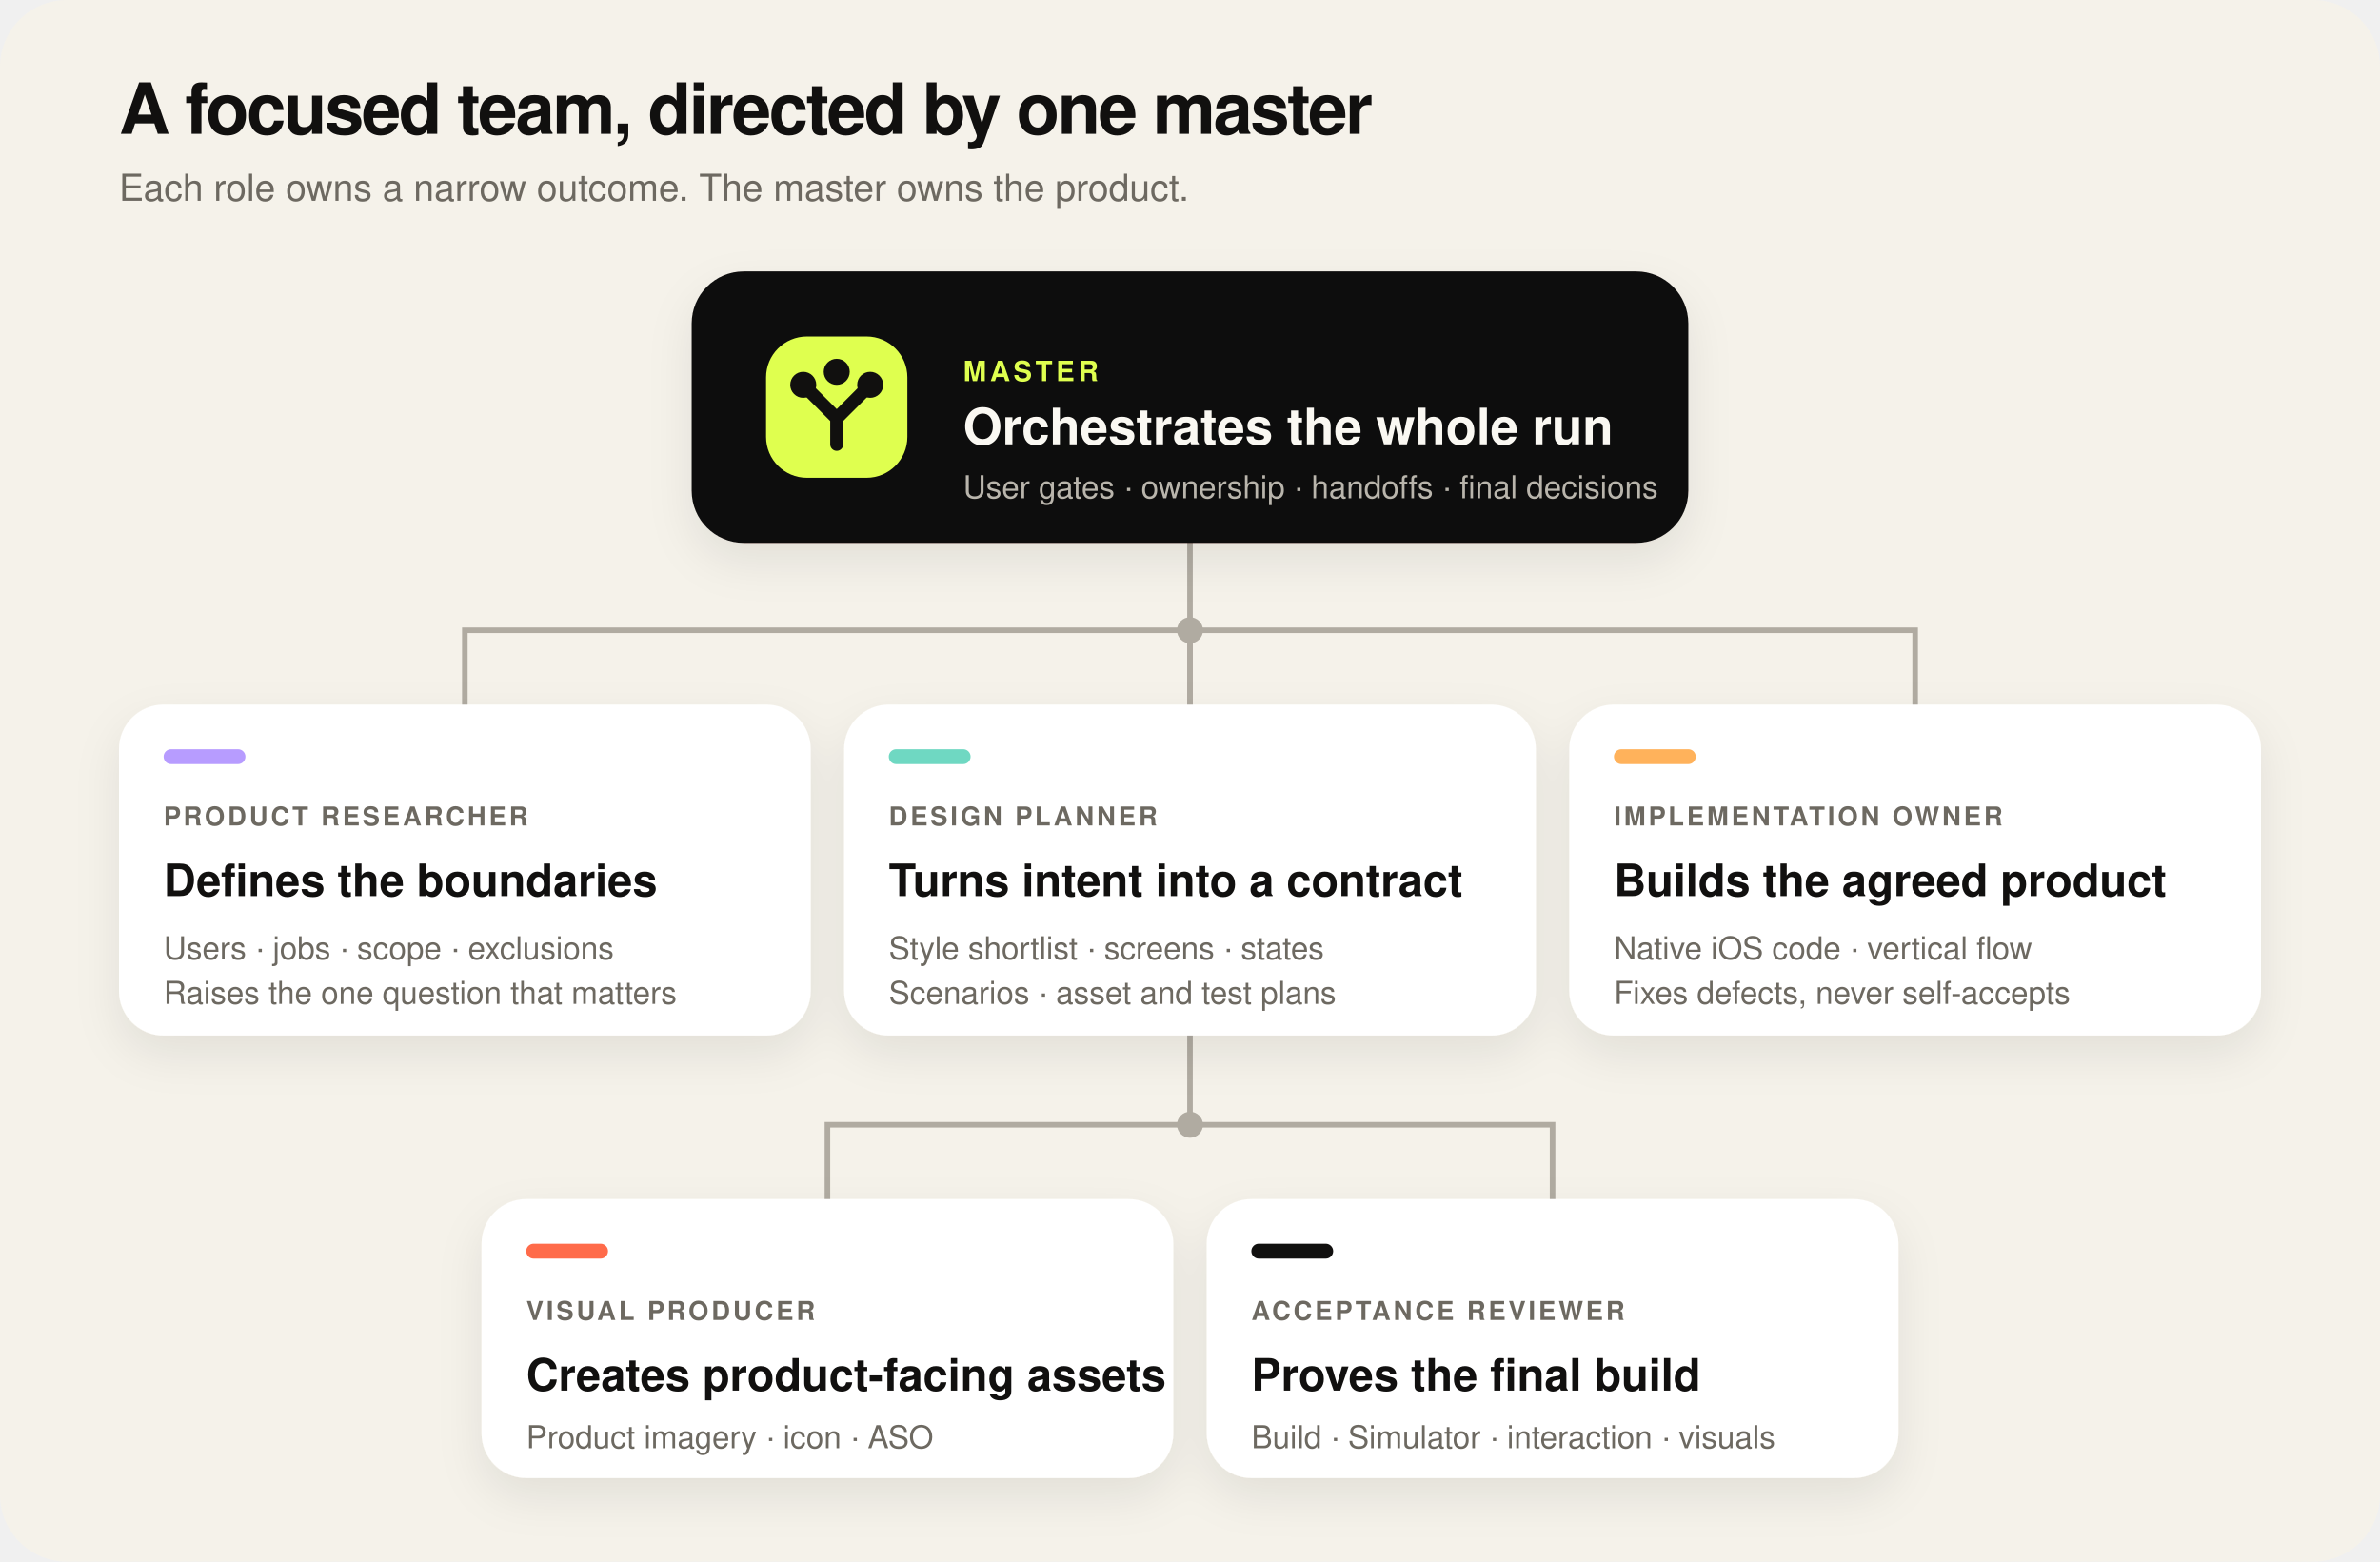
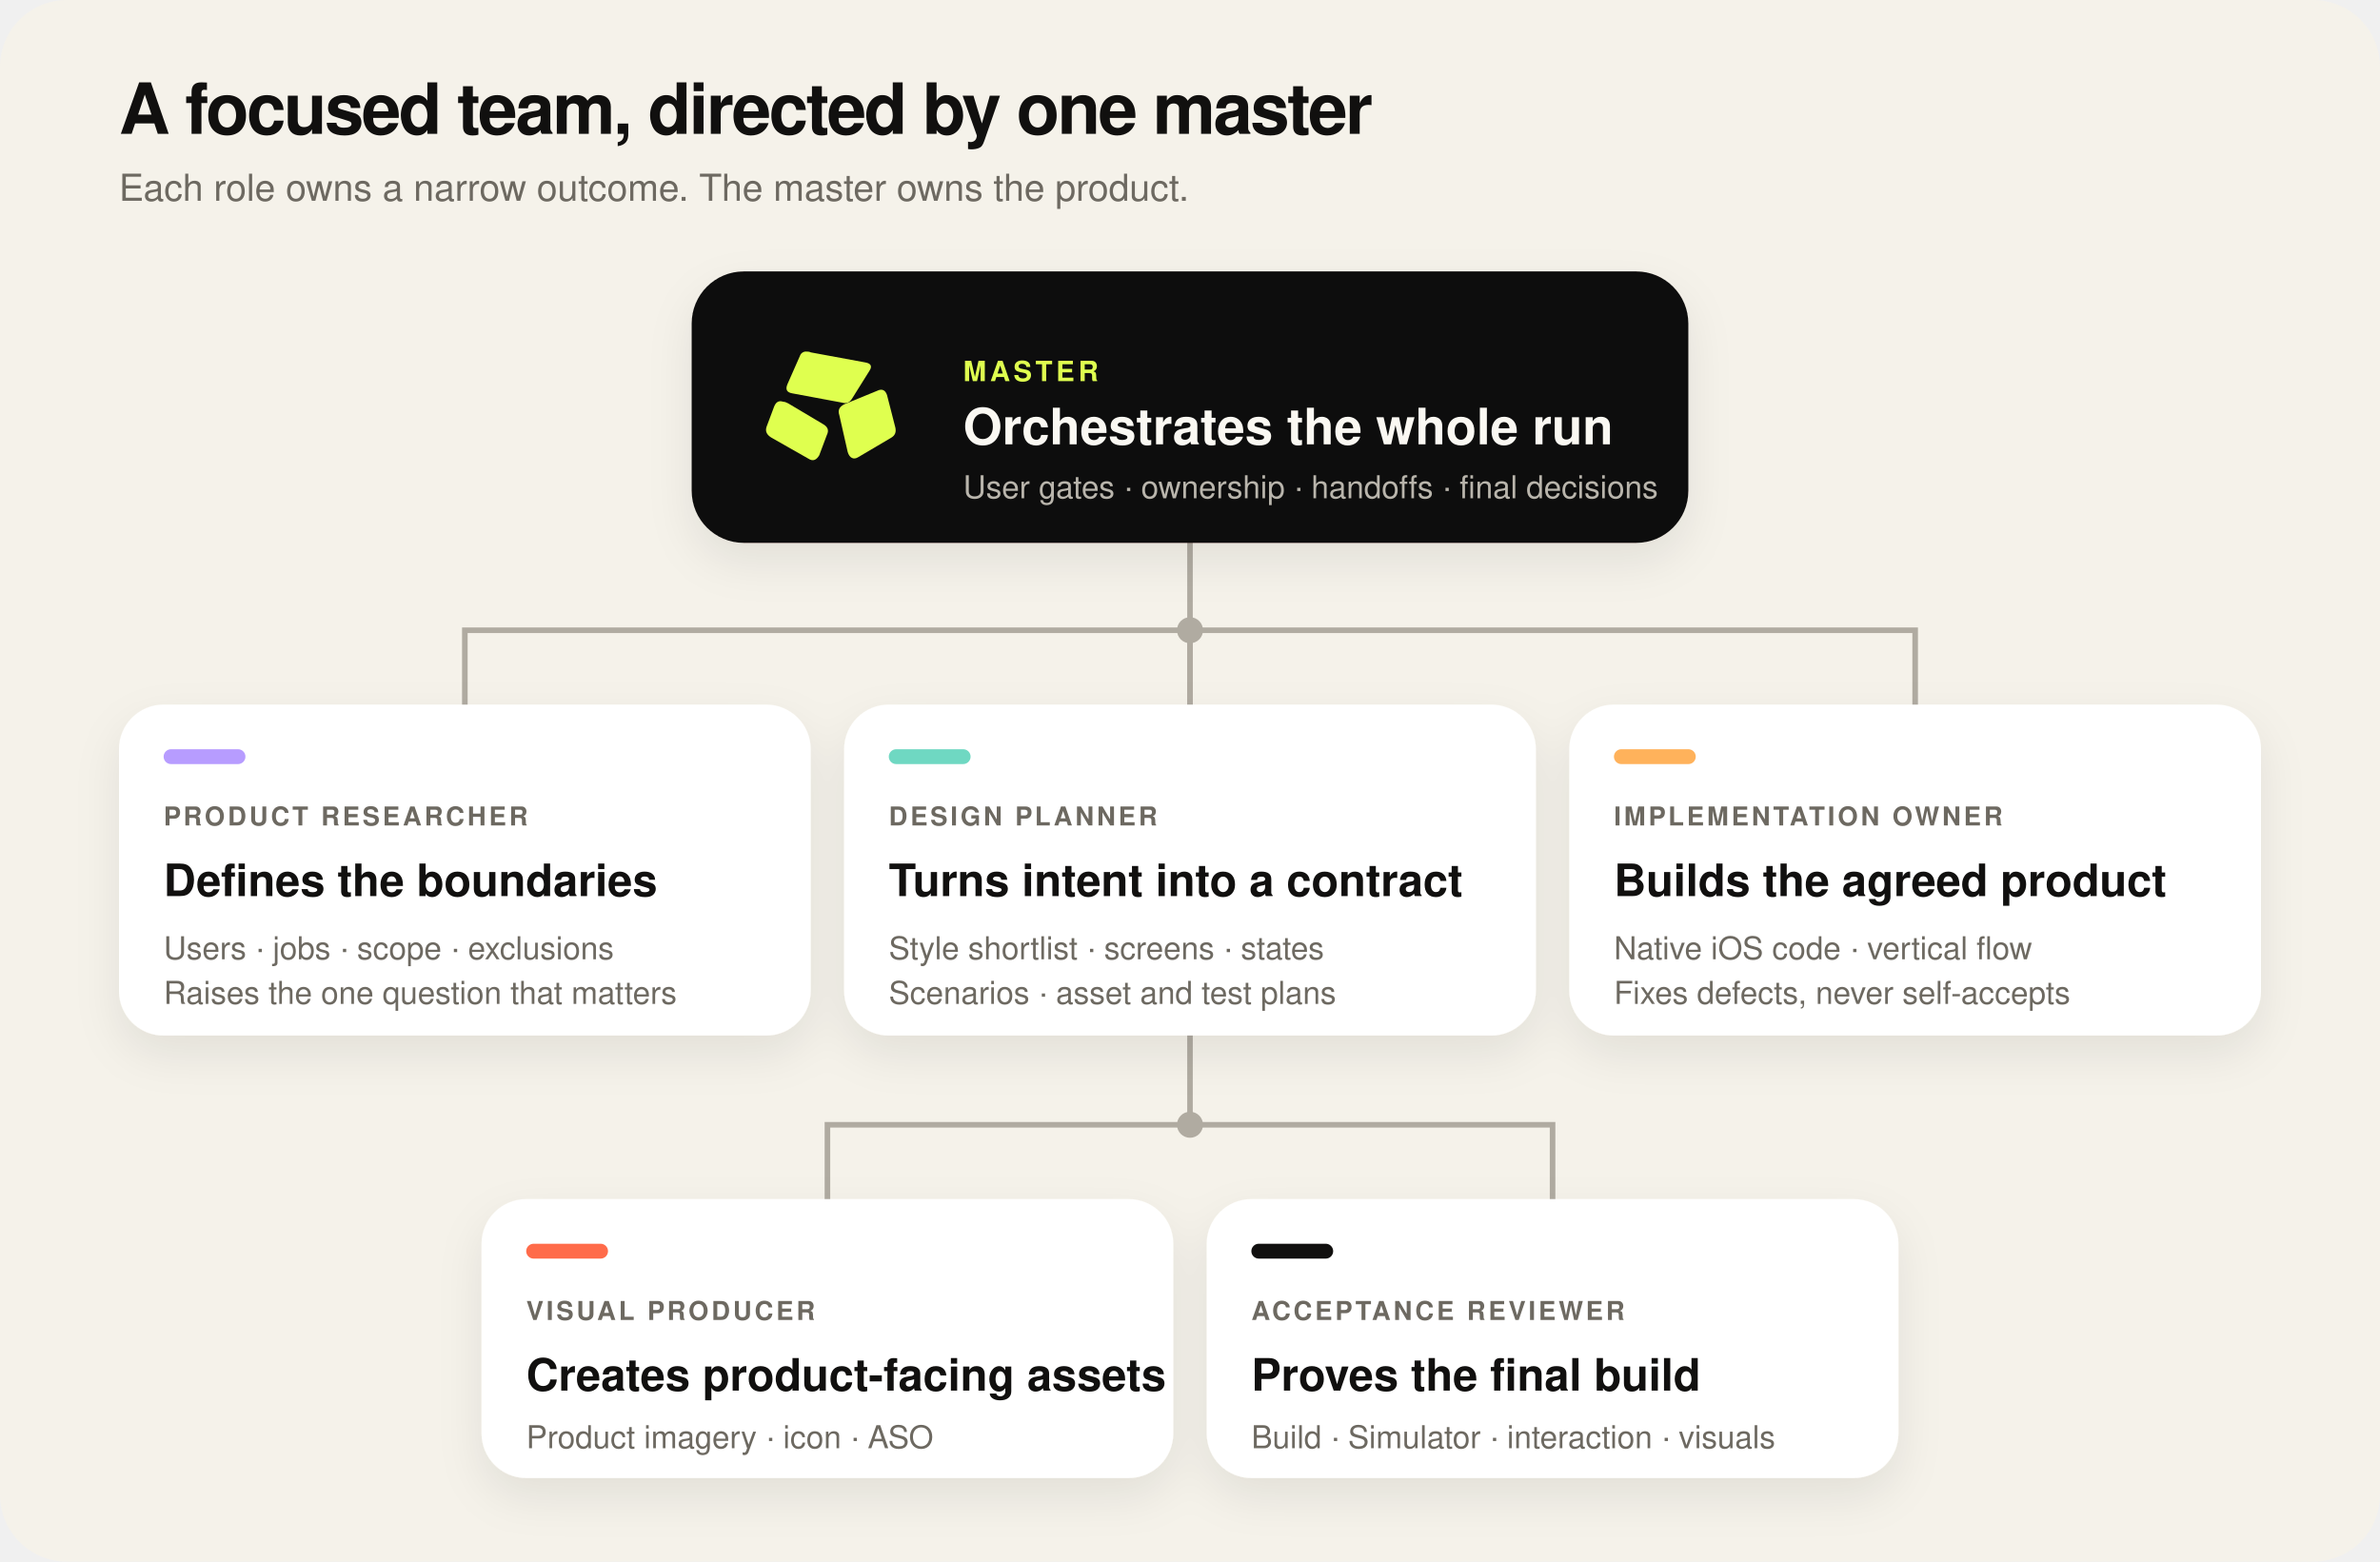
<svg xmlns="http://www.w3.org/2000/svg" width="1280" height="840" viewBox="0 0 1280 840" role="img" aria-labelledby="title desc">
  <defs>
    <filter id="shadow" x="-20%" y="-20%" width="140%" height="150%">
      <feDropShadow dx="0" dy="10" stdDeviation="12" flood-color="#000000" flood-opacity="0.08" />
    </filter>
  </defs>
  <rect width="1280" height="840" rx="36" fill="#F5F2EA" />
  <g font-family="-apple-system, BlinkMacSystemFont, 'Segoe UI', Helvetica, Arial, sans-serif">
    <text x="64" y="72" fill="#11100F" font-size="38" font-weight="760" letter-spacing="-1.2">A focused team, directed by one master</text>
    <text x="64" y="108" fill="#6D6961" font-size="20">Each role owns a narrow outcome. The master owns the product.</text>
    <g fill="none" stroke="#B0ABA1" stroke-width="3" stroke-linecap="round">
      <path d="M640 292V339H250V379" />
      <path d="M640 339H640V379" />
      <path d="M640 339H1030V379" />
      <path d="M640 339V605H445V645" />
      <path d="M640 605H835V645" />
    </g>
    <g fill="#B0ABA1">
      <circle cx="640" cy="339" r="7" />
      <circle cx="640" cy="605" r="7" />
    </g>
    <g filter="url(#shadow)">
      <rect x="372" y="146" width="536" height="146" rx="28" fill="#11100F" />
      <rect x="64" y="379" width="372" height="178" rx="24" fill="#FFFFFF" />
      <rect x="454" y="379" width="372" height="178" rx="24" fill="#FFFFFF" />
      <rect x="844" y="379" width="372" height="178" rx="24" fill="#FFFFFF" />
      <rect x="259" y="645" width="372" height="150" rx="24" fill="#FFFFFF" />
      <rect x="649" y="645" width="372" height="150" rx="24" fill="#FFFFFF" />
    </g>
-     <g transform="translate(412 181)">
-       <rect width="76" height="76" rx="22" fill="#DFFF4F" />
-       <path d="M20 26L38 44L56 26M38 44V58" fill="none" stroke="#11100F" stroke-width="7" stroke-linecap="round" stroke-linejoin="round" />
-       <circle cx="20" cy="26" r="7" fill="#11100F" />
-       <circle cx="38" cy="19" r="7" fill="#11100F" />
-       <circle cx="56" cy="26" r="7" fill="#11100F" />
+     <g transform="translate(410 181) scale(.45)" fill="#DFFF4F">
+       <path d="M52 18C49 18 46 20 45 23L30 57C27 64 30 67 36 68L95 79C102 81 105 78 108 73L128 41C132 35 129 32 123 31L58 19C56 18 54 18 52 18Z" />
+       <path d="M25 78C19 76 16 79 14 84L5 108C3 114 6 118 11 121L55 146C61 150 65 147 68 142L77 118C80 112 78 108 73 105L31 80C29 79 27 78 25 78Z" />
+       <path d="M98 81C92 84 90 88 92 94L102 138C104 145 109 148 115 144L154 121C159 118 160 114 159 109L149 70C147 64 143 62 137 65L98 81Z" />
    </g>
    <text x="518" y="205" fill="#DFFF4F" font-size="15" font-weight="760" letter-spacing="2">MASTER</text>
    <text x="518" y="239" fill="#FAF8F2" font-size="27" font-weight="740">Orchestrates the whole run</text>
    <text x="518" y="268" fill="#B9B5AC" font-size="17">User gates · ownership · handoffs · final decisions</text>
    <g font-size="14" font-weight="760" letter-spacing="1.5">
      <rect x="88" y="403" width="44" height="8" rx="4" fill="#B79CFF" />
      <text x="88" y="444" fill="#6D6961">PRODUCT RESEARCHER</text>
      <rect x="478" y="403" width="44" height="8" rx="4" fill="#6FD8C2" />
      <text x="478" y="444" fill="#6D6961">DESIGN PLANNER</text>
      <rect x="868" y="403" width="44" height="8" rx="4" fill="#FFB25B" />
      <text x="868" y="444" fill="#6D6961">IMPLEMENTATION OWNER</text>
      <rect x="283" y="669" width="44" height="8" rx="4" fill="#FF6B4A" />
      <text x="283" y="710" fill="#6D6961">VISUAL PRODUCER</text>
      <rect x="673" y="669" width="44" height="8" rx="4" fill="#11100F" />
      <text x="673" y="710" fill="#6D6961">ACCEPTANCE REVIEWER</text>
    </g>
    <g fill="#11100F" font-size="24" font-weight="735">
      <text x="88" y="482">Defines the boundaries</text>
      <text x="478" y="482">Turns intent into a contract</text>
      <text x="868" y="482">Builds the agreed product</text>
      <text x="283" y="748">Creates product-facing assets</text>
      <text x="673" y="748">Proves the final build</text>
    </g>
    <g fill="#6D6961" font-size="17">
      <text x="88" y="516">Users · jobs · scope · exclusions</text>
      <text x="88" y="540">Raises the one question that matters</text>
      <text x="478" y="516">Style shortlist · screens · states</text>
      <text x="478" y="540">Scenarios · asset and test plans</text>
      <text x="868" y="516">Native iOS code · vertical flow</text>
      <text x="868" y="540">Fixes defects, never self-accepts</text>
      <text x="283" y="779">Product imagery · icon · ASO</text>
      <text x="673" y="779">Build · Simulator · interaction · visuals</text>
    </g>
  </g>
</svg>
